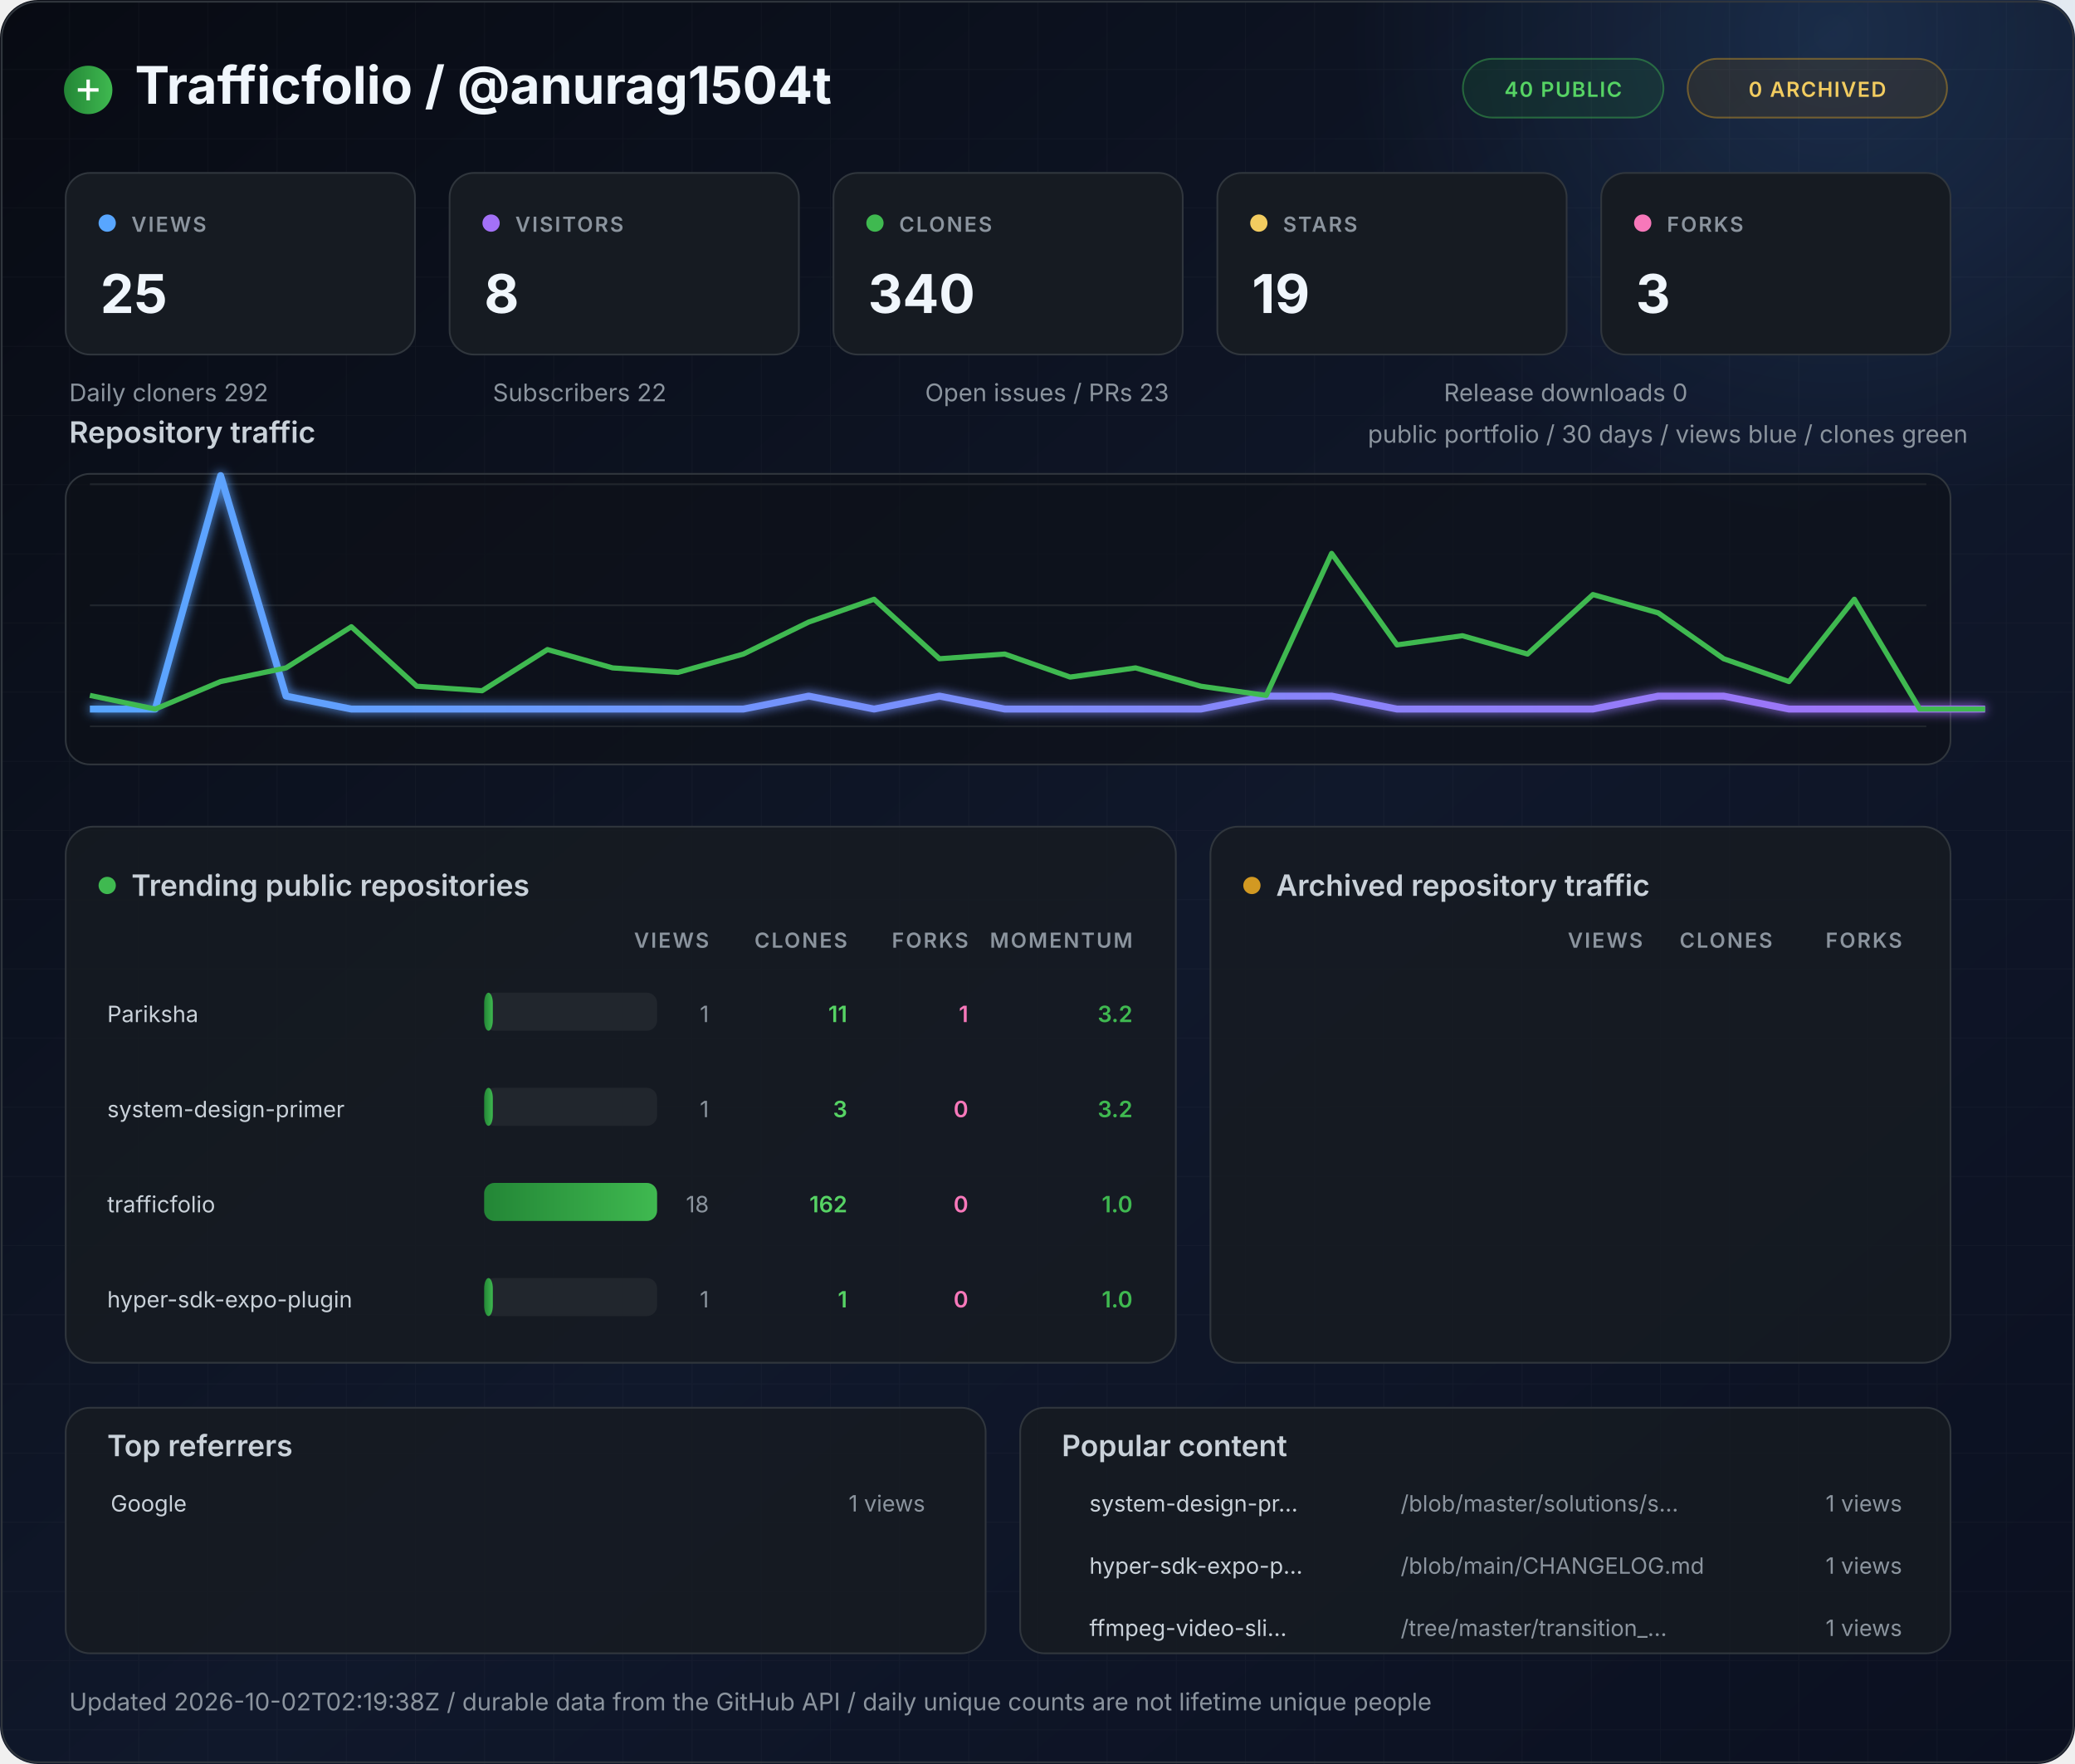
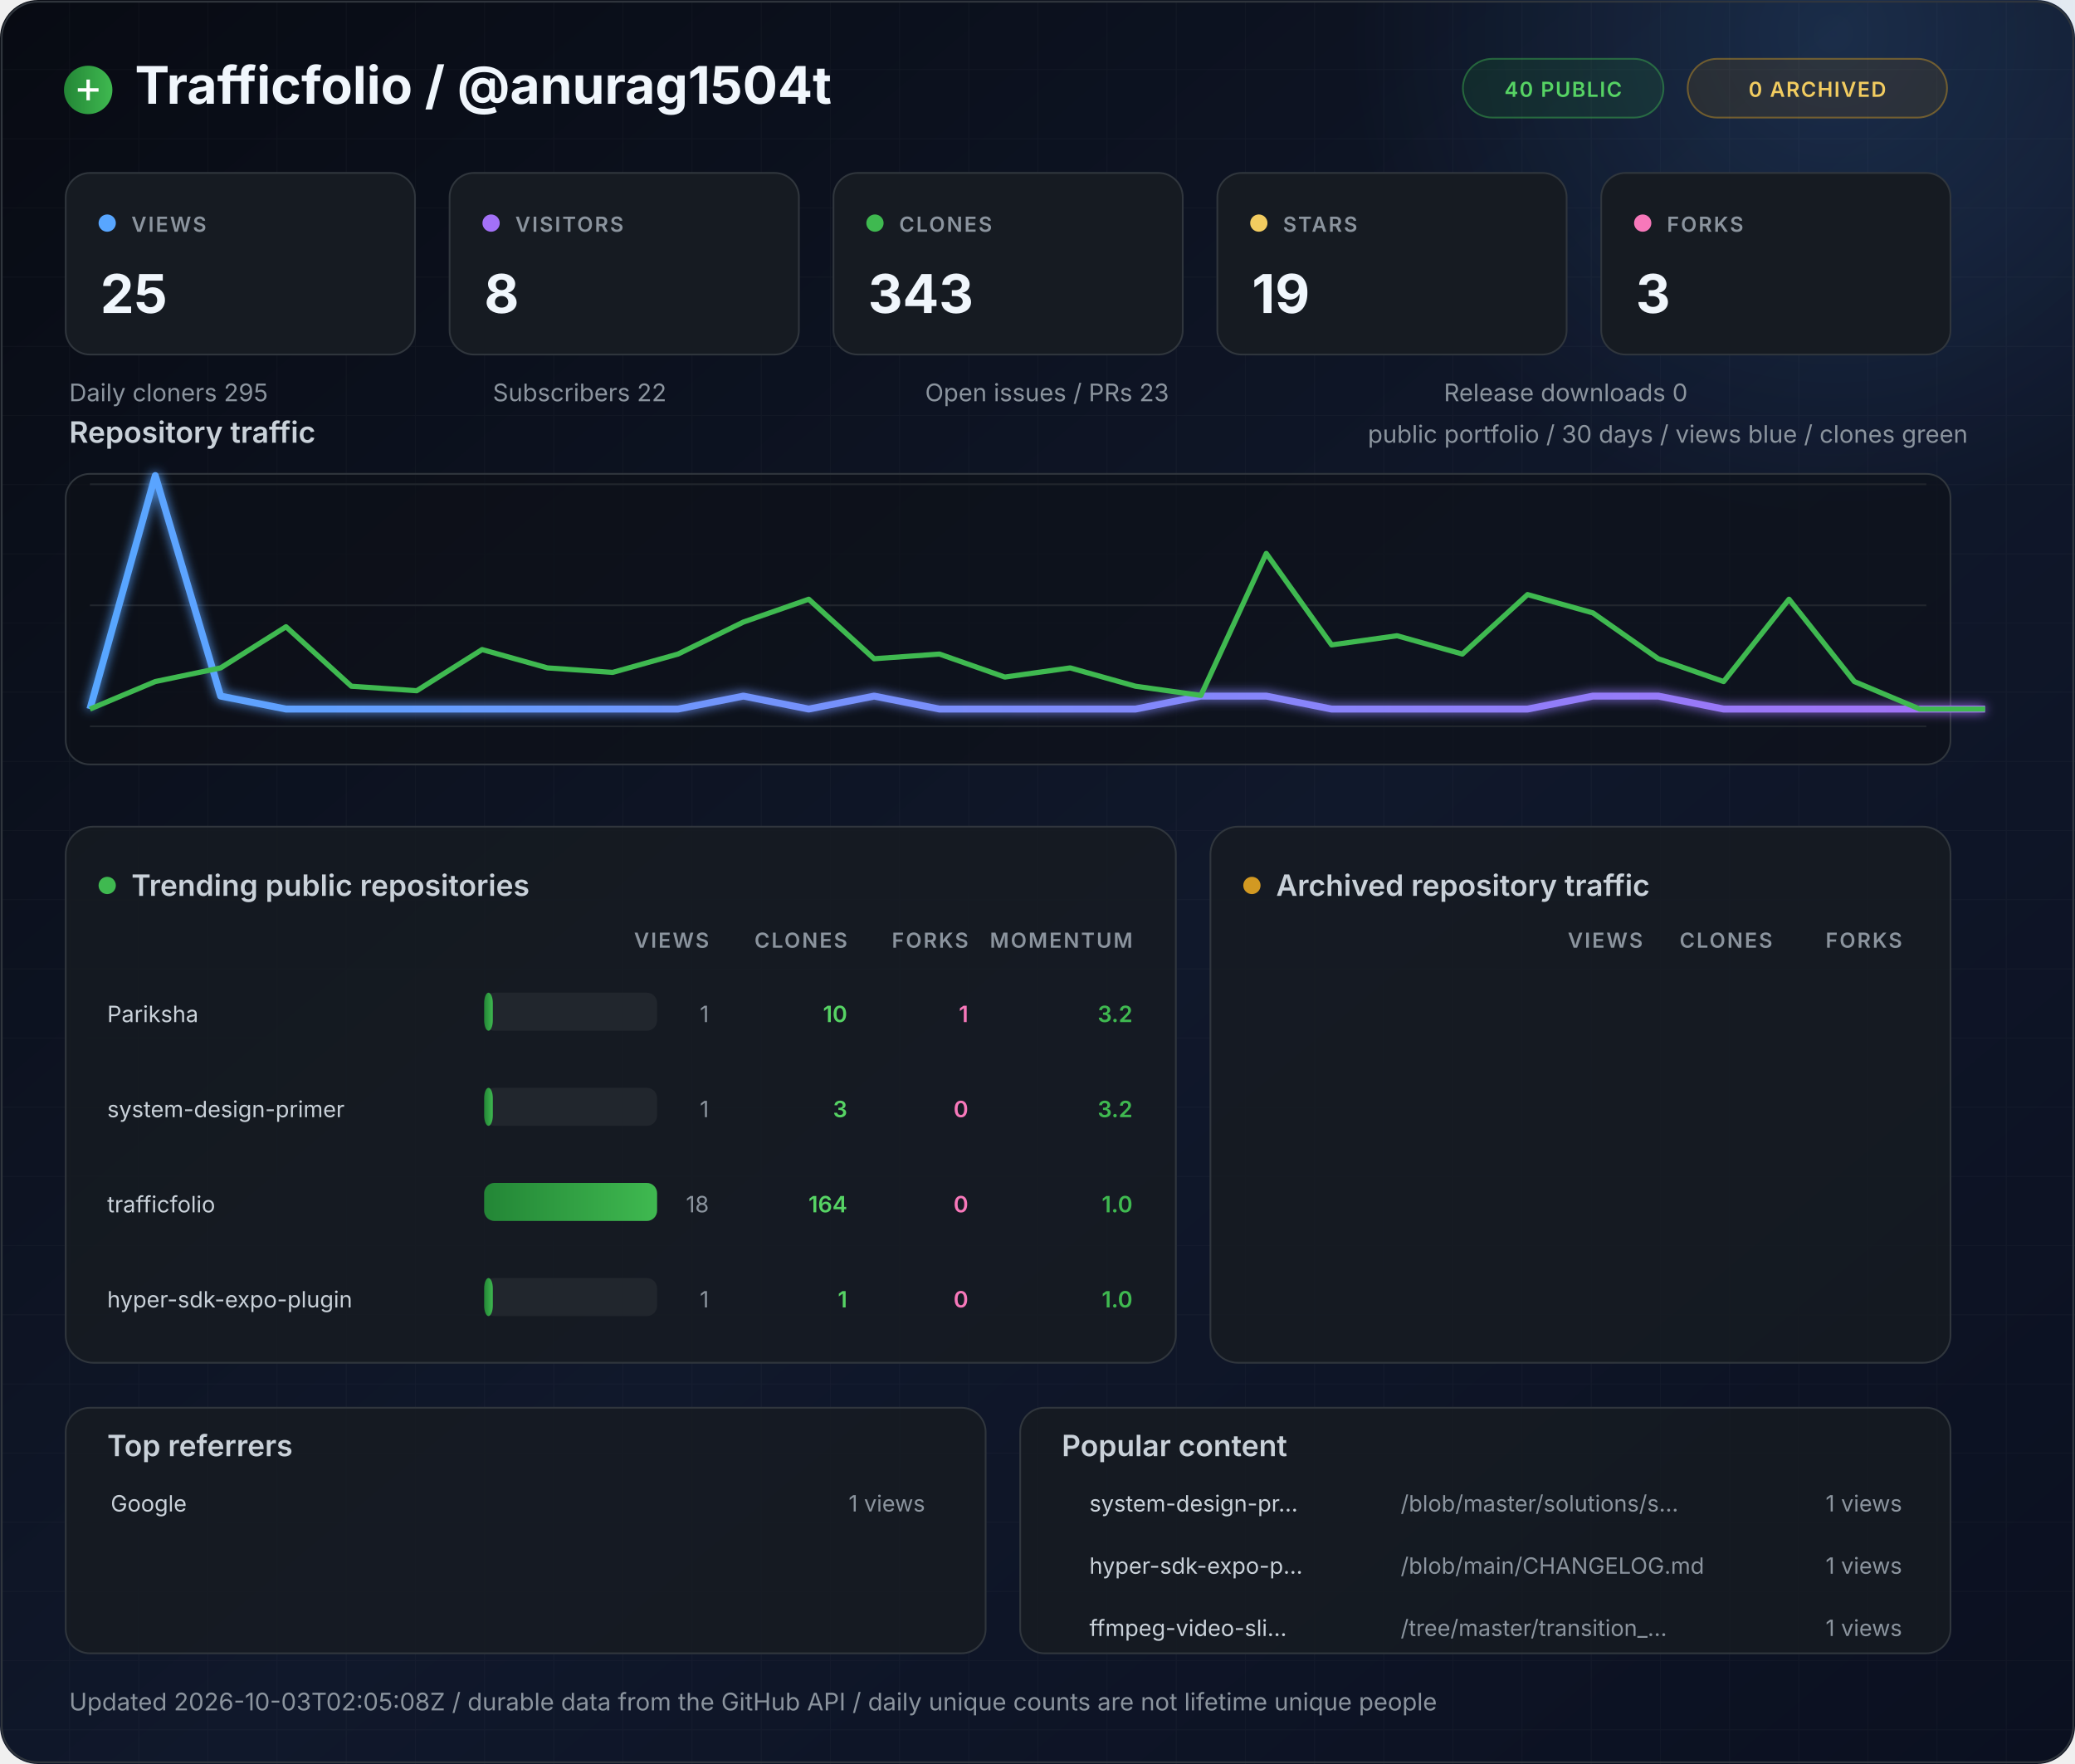
<svg xmlns="http://www.w3.org/2000/svg" width="1200" height="1020" viewBox="0 0 1200 1020" role="img" aria-label="Trafficfolio GitHub analytics dashboard for anurag1504t">
  <defs>
    <linearGradient id="bg" x1="0" y1="0" x2="1" y2="1">
      <stop stop-color="#080b13" />
      <stop offset=".55" stop-color="#10182b" />
      <stop offset="1" stop-color="#0b1020" />
    </linearGradient>
    <linearGradient id="line" x1="0" y1="0" x2="1" y2="0">
      <stop stop-color="#58a6ff" />
      <stop offset="1" stop-color="#a371f7" />
    </linearGradient>
    <linearGradient id="bar" x1="0" y1="0" x2="1" y2="0">
      <stop stop-color="#238636" />
      <stop offset="1" stop-color="#3fb950" />
    </linearGradient>
    <linearGradient id="archiveBar" x1="0" y1="0" x2="1" y2="0">
      <stop stop-color="#9e6a03" />
      <stop offset="1" stop-color="#f2cc60" />
    </linearGradient>
    <radialGradient id="ambient">
      <stop stop-color="#58a6ff" stop-opacity=".16" />
      <stop offset="1" stop-color="#58a6ff" stop-opacity="0" />
    </radialGradient>
    <pattern id="grid" width="40" height="40" patternUnits="userSpaceOnUse">
      <path d="M40 0H0V40" fill="none" stroke="#ffffff" stroke-opacity=".025" />
    </pattern>
    <filter id="glow">
      <feGaussianBlur stdDeviation="3" result="b" />
      <feMerge>
        <feMergeNode in="b" />
        <feMergeNode in="SourceGraphic" />
      </feMerge>
    </filter>
    <style>
    .title{font:750 30px -apple-system,BlinkMacSystemFont,"Segoe UI",sans-serif;fill:#f0f6fc}
    .subtitle{font:14px -apple-system,BlinkMacSystemFont,"Segoe UI",sans-serif;fill:#8b949e}
    .label{font:600 12px -apple-system,BlinkMacSystemFont,"Segoe UI",sans-serif;fill:#8b949e;letter-spacing:1px}
    .metric{font:700 31px -apple-system,BlinkMacSystemFont,"Segoe UI",sans-serif;fill:#f0f6fc}
    .section{font:600 17px -apple-system,BlinkMacSystemFont,"Segoe UI",sans-serif;fill:#c9d1d9}
    .repo,.value,.trend,.archive,.clone,.fork{font:13px -apple-system,BlinkMacSystemFont,"Segoe UI",sans-serif;fill:#c9d1d9}
    .value{fill:#8b949e} .trend{fill:#3fb950;font-weight:600} .archive{fill:#d29922}
    .clone{fill:#56d364;font-weight:600} .fork{fill:#f778ba;font-weight:600}
    .pill{font:600 12px -apple-system,BlinkMacSystemFont,"Segoe UI",sans-serif;letter-spacing:.7px}
  </style>
  </defs>
  <rect width="1200" height="1020" rx="22" fill="url(#bg)" />
  <rect width="1200" height="1020" rx="22" fill="url(#grid)" />
  <circle cx="1060" cy="20" r="280" fill="url(#ambient)" />
  <rect x="1" y="1" width="1198" height="1018" rx="21" fill="none" stroke="#30363d" />
  <circle cx="51" cy="52" r="14" fill="url(#bar)" />
  <path d="M45 52h12M51 46v12" stroke="#fff" stroke-width="2" />
  <text x="78" y="60" class="title">Trafficfolio / @anurag1504t</text>
  <rect x="846" y="34" width="116" height="34" rx="17" fill="#238636" fill-opacity=".16" stroke="#3fb950" stroke-opacity=".45" />
  <text x="904" y="56" text-anchor="middle" class="pill" fill="#56d364">40 PUBLIC</text>
  <rect x="976" y="34" width="150" height="34" rx="17" fill="#9e6a03" fill-opacity=".14" stroke="#d29922" stroke-opacity=".45" />
  <text x="1051" y="56" text-anchor="middle" class="pill" fill="#f2cc60">0 ARCHIVED</text>
  <rect x="38" y="100" width="202" height="105" rx="14" fill="#161b22" stroke="#30363d" />
  <circle cx="62" cy="129" r="5" fill="#58a6ff" />
  <text x="76" y="134" class="label">VIEWS</text>
  <text x="58" y="181" class="metric">25</text>
  <rect x="260" y="100" width="202" height="105" rx="14" fill="#161b22" stroke="#30363d" />
  <circle cx="284" cy="129" r="5" fill="#a371f7" />
  <text x="298" y="134" class="label">VISITORS</text>
  <text x="280" y="181" class="metric">8</text>
  <rect x="482" y="100" width="202" height="105" rx="14" fill="#161b22" stroke="#30363d" />
  <circle cx="506" cy="129" r="5" fill="#3fb950" />
  <text x="520" y="134" class="label">CLONES</text>
-   <text x="502" y="181" class="metric">340</text>
+   <text x="502" y="181" class="metric">343</text>
  <rect x="704" y="100" width="202" height="105" rx="14" fill="#161b22" stroke="#30363d" />
  <circle cx="728" cy="129" r="5" fill="#f2cc60" />
  <text x="742" y="134" class="label">STARS</text>
  <text x="724" y="181" class="metric">19</text>
  <rect x="926" y="100" width="202" height="105" rx="14" fill="#161b22" stroke="#30363d" />
  <circle cx="950" cy="129" r="5" fill="#f778ba" />
  <text x="964" y="134" class="label">FORKS</text>
  <text x="946" y="181" class="metric">3</text>
-   <text x="40" y="232" class="subtitle">Daily cloners 292</text>
+   <text x="40" y="232" class="subtitle">Daily cloners 295</text>
  <text x="285" y="232" class="subtitle">Subscribers 22</text>
  <text x="535" y="232" class="subtitle">Open issues / PRs 23</text>
  <text x="835" y="232" class="subtitle">Release downloads 0</text>
  <text x="40" y="256" class="section">Repository traffic</text>
  <text x="1138" y="256" text-anchor="end" class="subtitle">public portfolio / 30 days / views blue / clones green</text>
  <rect x="38" y="274" width="1090" height="168" rx="14" fill="#0d1117" fill-opacity=".62" stroke="#30363d" />
  <line x1="52" y1="420" x2="1114" y2="420" stroke="#21262d" />
  <line x1="52" y1="350" x2="1114" y2="350" stroke="#21262d" />
  <line x1="52" y1="280" x2="1114" y2="280" stroke="#21262d" />
-   <polyline points="52.0,410.0 89.8,410.0 127.6,275.0 165.4,402.5 203.2,410.0 241.0,410.0 278.8,410.0 316.6,410.0 354.3,410.0 392.1,410.0 429.9,410.0 467.7,402.5 505.5,410.0 543.3,402.5 581.1,410.0 618.9,410.0 656.7,410.0 694.5,410.0 732.3,402.5 770.1,402.5 807.9,410.0 845.7,410.0 883.4,410.0 921.2,410.0 959.0,402.5 996.8,402.5 1034.6,410.0 1072.4,410.0 1110.2,410.0 1148.0,410.0" fill="none" stroke="url(#line)" stroke-width="4" stroke-linejoin="round" filter="url(#glow)" />
-   <polyline points="52.0,402.1 89.8,410.0 127.6,394.1 165.4,386.2 203.2,362.4 241.0,396.8 278.8,399.4 316.6,375.6 354.3,386.2 392.1,388.8 429.9,378.2 467.7,359.7 505.5,346.5 543.3,380.9 581.1,378.2 618.9,391.5 656.7,386.2 694.5,396.8 732.3,402.1 770.1,320.0 807.9,372.9 845.7,367.6 883.4,378.2 921.2,343.8 959.0,354.4 996.8,380.9 1034.6,394.1 1072.4,346.5 1110.2,410.0 1148.0,410.0" fill="none" stroke="#3fb950" stroke-width="3" stroke-linejoin="round" />
+   <polyline points="52.0,410.0 89.8,275.0 127.6,402.5 165.4,410.0 203.2,410.0 241.0,410.0 278.8,410.0 316.6,410.0 354.3,410.0 392.1,410.0 429.9,402.5 467.7,410.0 505.5,402.5 543.3,410.0 581.1,410.0 618.9,410.0 656.7,410.0 694.5,402.5 732.3,402.5 770.1,410.0 807.9,410.0 845.7,410.0 883.4,410.0 921.2,402.5 959.0,402.5 996.8,410.0 1034.6,410.0 1072.4,410.0 1110.2,410.0 1148.0,410.0" fill="none" stroke="url(#line)" stroke-width="4" stroke-linejoin="round" filter="url(#glow)" />
+   <polyline points="52.0,410.0 89.8,394.1 127.6,386.2 165.4,362.4 203.2,396.8 241.0,399.4 278.8,375.6 316.6,386.2 354.3,388.8 392.1,378.2 429.9,359.7 467.7,346.5 505.5,380.9 543.3,378.2 581.1,391.5 618.9,386.2 656.7,396.8 694.5,402.1 732.3,320.0 770.1,372.9 807.9,367.6 845.7,378.2 883.4,343.8 921.2,354.4 959.0,380.9 996.8,394.1 1034.6,346.5 1072.4,394.1 1110.2,410.0 1148.0,410.0" fill="none" stroke="#3fb950" stroke-width="3" stroke-linejoin="round" />
  <rect x="38" y="478" width="642" height="310" rx="16" fill="#161b22" fill-opacity=".82" stroke="#30363d" />
  <circle cx="62" cy="512" r="5" fill="#3fb950" />
  <text x="76" y="518" class="section">Trending public repositories</text>
  <text x="410" y="548" text-anchor="end" class="label">VIEWS</text>
  <text x="490" y="548" text-anchor="end" class="label">CLONES</text>
  <text x="560" y="548" text-anchor="end" class="label">FORKS</text>
  <text x="655" y="548" text-anchor="end" class="label">MOMENTUM</text>
  <text x="62" y="591" class="repo">Pariksha</text>
  <rect x="280" y="574" width="100" height="22" rx="6" fill="#21262d" />
  <rect x="280" y="574" width="5" height="22" rx="6" fill="url(#bar)" />
  <text x="410" y="591" text-anchor="end" class="value">1</text>
-   <text x="490" y="591" text-anchor="end" class="clone">11</text>
+   <text x="490" y="591" text-anchor="end" class="clone">10</text>
  <text x="560" y="591" text-anchor="end" class="fork">1</text>
  <text x="655" y="591" text-anchor="end" class="trend">3.2</text>
  <text x="62" y="646" class="repo">system-design-primer</text>
  <rect x="280" y="629" width="100" height="22" rx="6" fill="#21262d" />
  <rect x="280" y="629" width="5" height="22" rx="6" fill="url(#bar)" />
  <text x="410" y="646" text-anchor="end" class="value">1</text>
  <text x="490" y="646" text-anchor="end" class="clone">3</text>
  <text x="560" y="646" text-anchor="end" class="fork">0</text>
  <text x="655" y="646" text-anchor="end" class="trend">3.2</text>
  <text x="62" y="701" class="repo">trafficfolio</text>
  <rect x="280" y="684" width="100" height="22" rx="6" fill="#21262d" />
  <rect x="280" y="684" width="100" height="22" rx="6" fill="url(#bar)" />
  <text x="410" y="701" text-anchor="end" class="value">18</text>
-   <text x="490" y="701" text-anchor="end" class="clone">162</text>
+   <text x="490" y="701" text-anchor="end" class="clone">164</text>
  <text x="560" y="701" text-anchor="end" class="fork">0</text>
  <text x="655" y="701" text-anchor="end" class="trend">1.0</text>
  <text x="62" y="756" class="repo">hyper-sdk-expo-plugin</text>
  <rect x="280" y="739" width="100" height="22" rx="6" fill="#21262d" />
  <rect x="280" y="739" width="5" height="22" rx="6" fill="url(#bar)" />
  <text x="410" y="756" text-anchor="end" class="value">1</text>
  <text x="490" y="756" text-anchor="end" class="clone">1</text>
  <text x="560" y="756" text-anchor="end" class="fork">0</text>
  <text x="655" y="756" text-anchor="end" class="trend">1.0</text>
  <rect x="700" y="478" width="428" height="310" rx="16" fill="#161b22" fill-opacity=".82" stroke="#30363d" />
  <circle cx="724" cy="512" r="5" fill="#d29922" />
  <text x="738" y="518" class="section">Archived repository traffic</text>
  <text x="950" y="548" text-anchor="end" class="label">VIEWS</text>
  <text x="1025" y="548" text-anchor="end" class="label">CLONES</text>
  <text x="1100" y="548" text-anchor="end" class="label">FORKS</text>
  <rect x="38" y="814" width="532" height="142" rx="14" fill="#161b22" fill-opacity=".82" stroke="#30363d" />
  <text x="62" y="842" class="section">Top referrers</text>
  <text x="64" y="874" class="repo">Google</text>
  <text x="535" y="874" text-anchor="end" class="value">1 views</text>
  <rect x="590" y="814" width="538" height="142" rx="14" fill="#161b22" fill-opacity=".82" stroke="#30363d" />
  <text x="614" y="842" class="section">Popular content</text>
  <text x="630" y="874" class="repo">system-design-pr...</text>
  <text x="810" y="874" class="value">/blob/master/solutions/s...</text>
  <text x="1100" y="874" text-anchor="end" class="value">1 views</text>
  <text x="630" y="910" class="repo">hyper-sdk-expo-p...</text>
  <text x="810" y="910" class="value">/blob/main/CHANGELOG.md</text>
  <text x="1100" y="910" text-anchor="end" class="value">1 views</text>
  <text x="630" y="946" class="repo">ffmpeg-video-sli...</text>
  <text x="810" y="946" class="value">/tree/master/transition_...</text>
  <text x="1100" y="946" text-anchor="end" class="value">1 views</text>
-   <text x="40" y="989" class="subtitle">Updated 2026-10-02T02:19:38Z / durable data from the GitHub API / daily unique counts are not lifetime unique people</text>
+   <text x="40" y="989" class="subtitle">Updated 2026-10-03T02:05:08Z / durable data from the GitHub API / daily unique counts are not lifetime unique people</text>
</svg>
